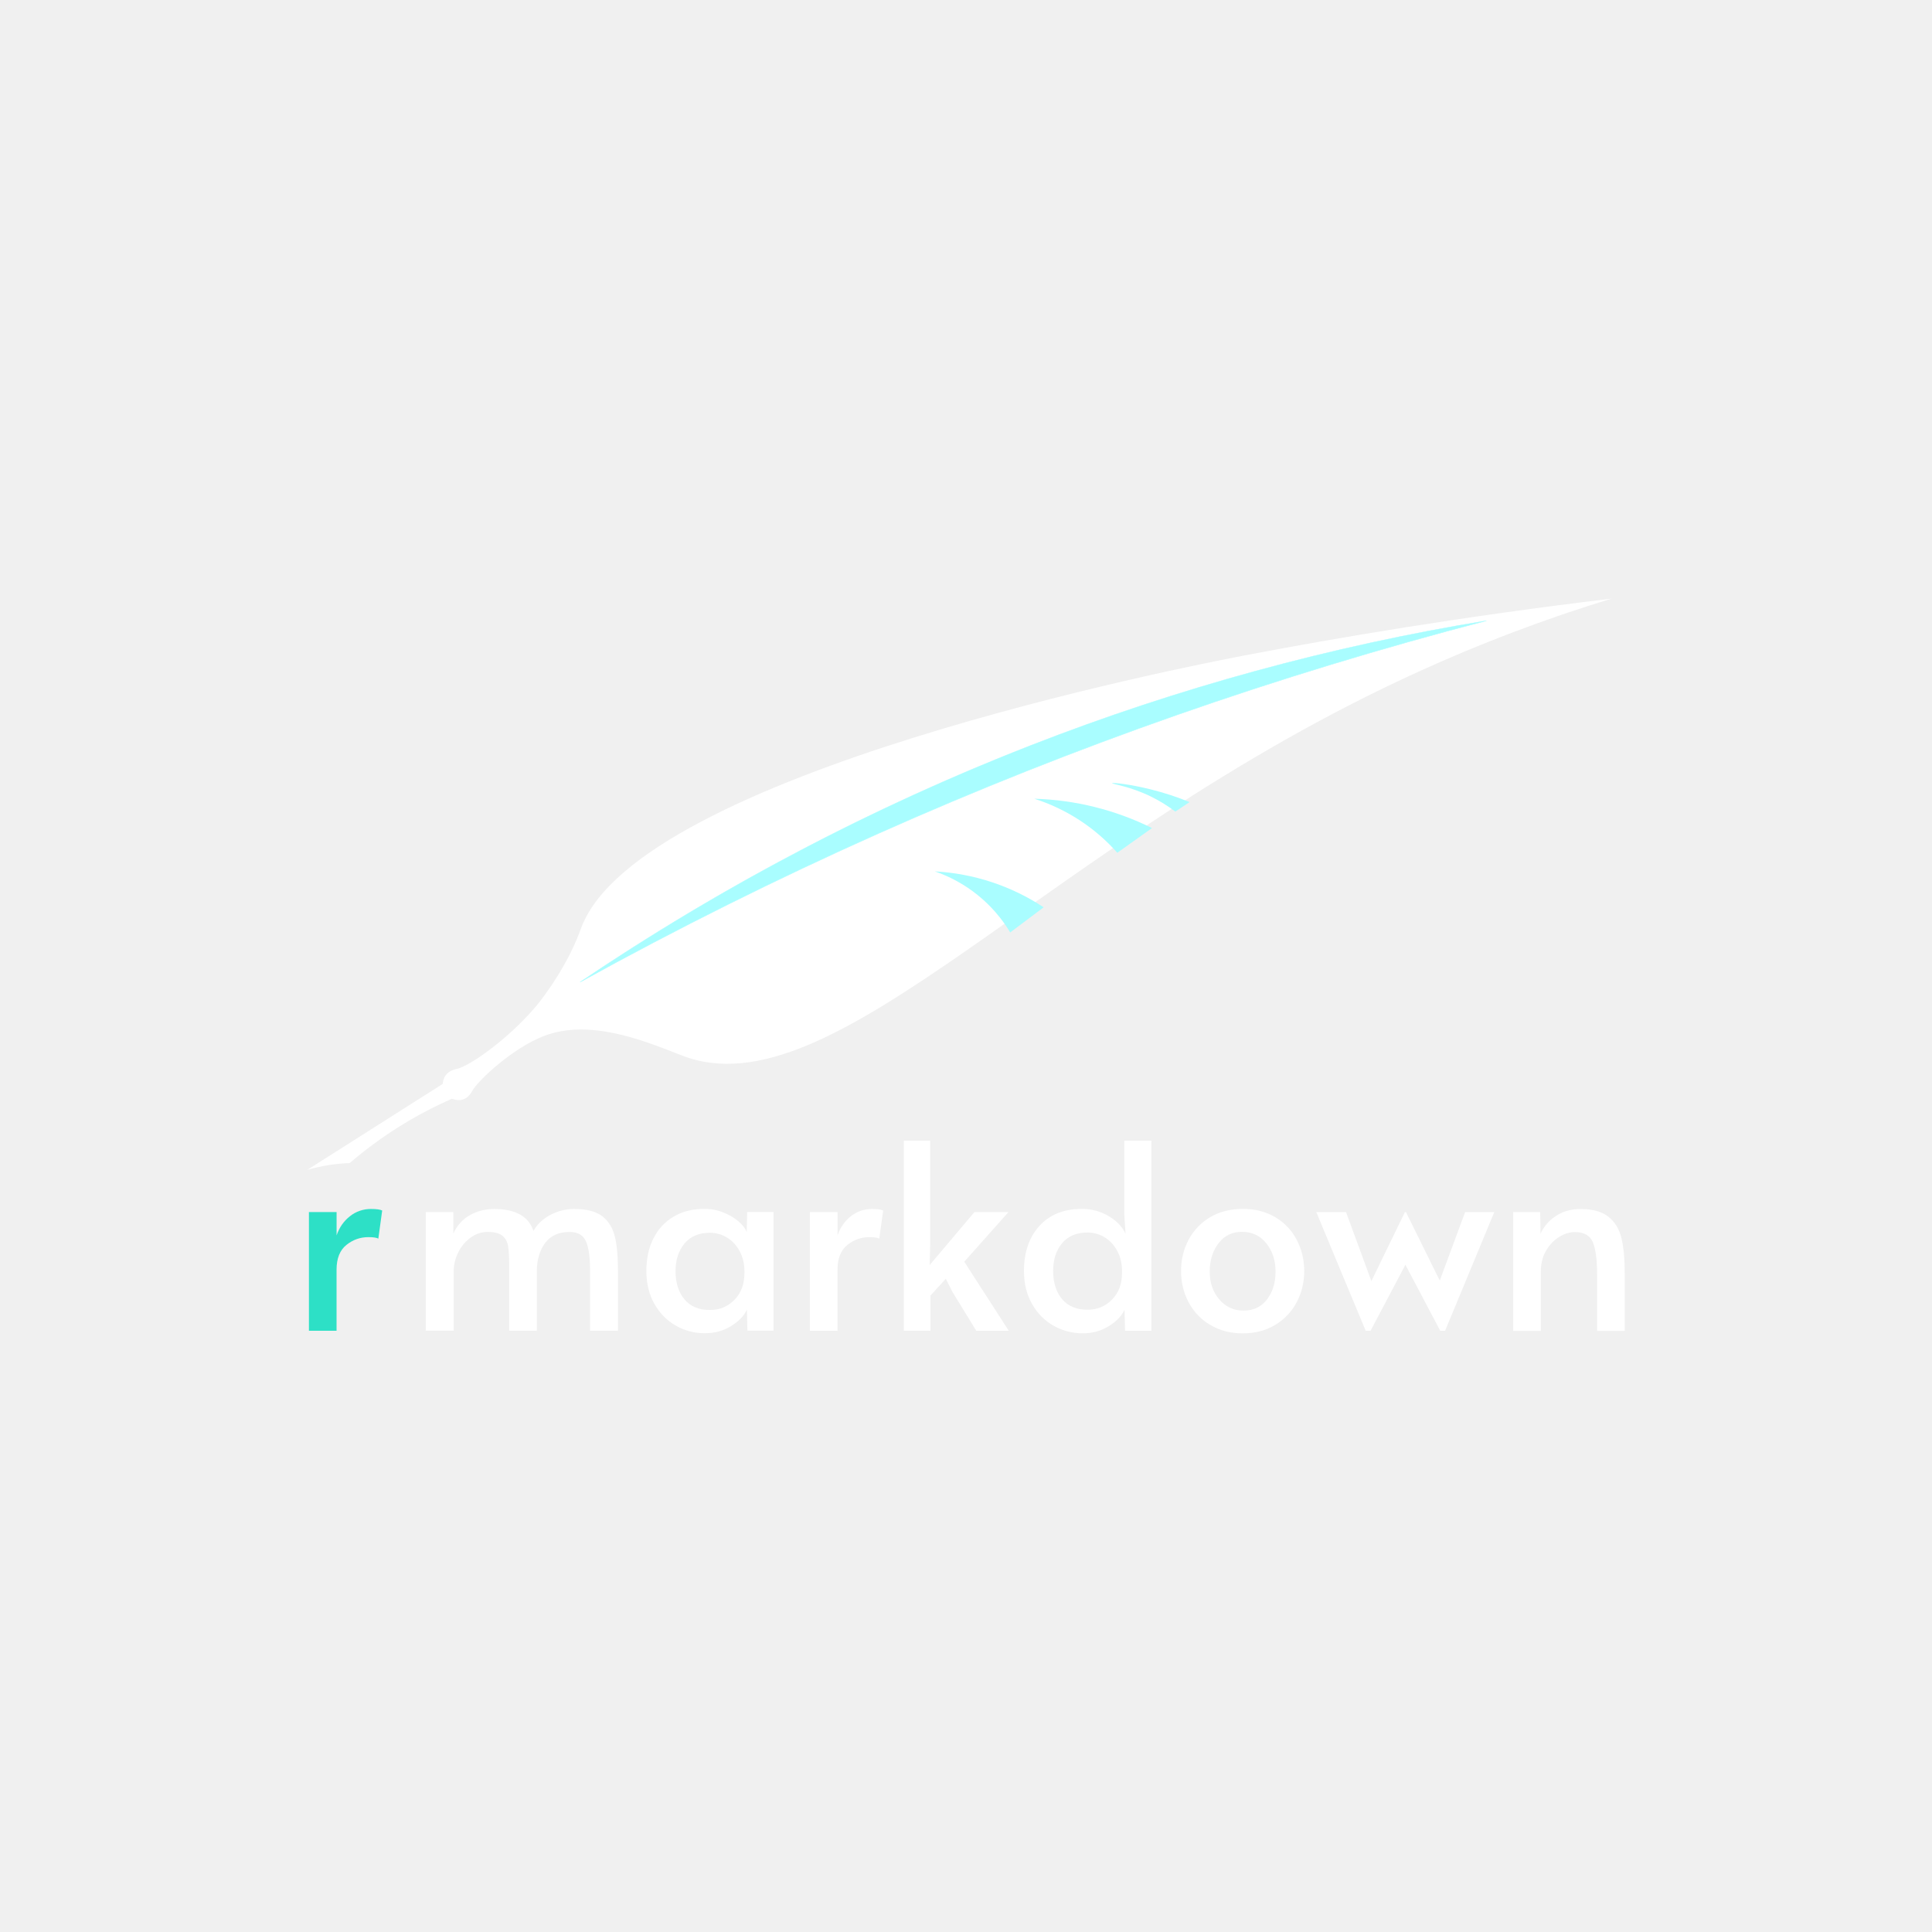
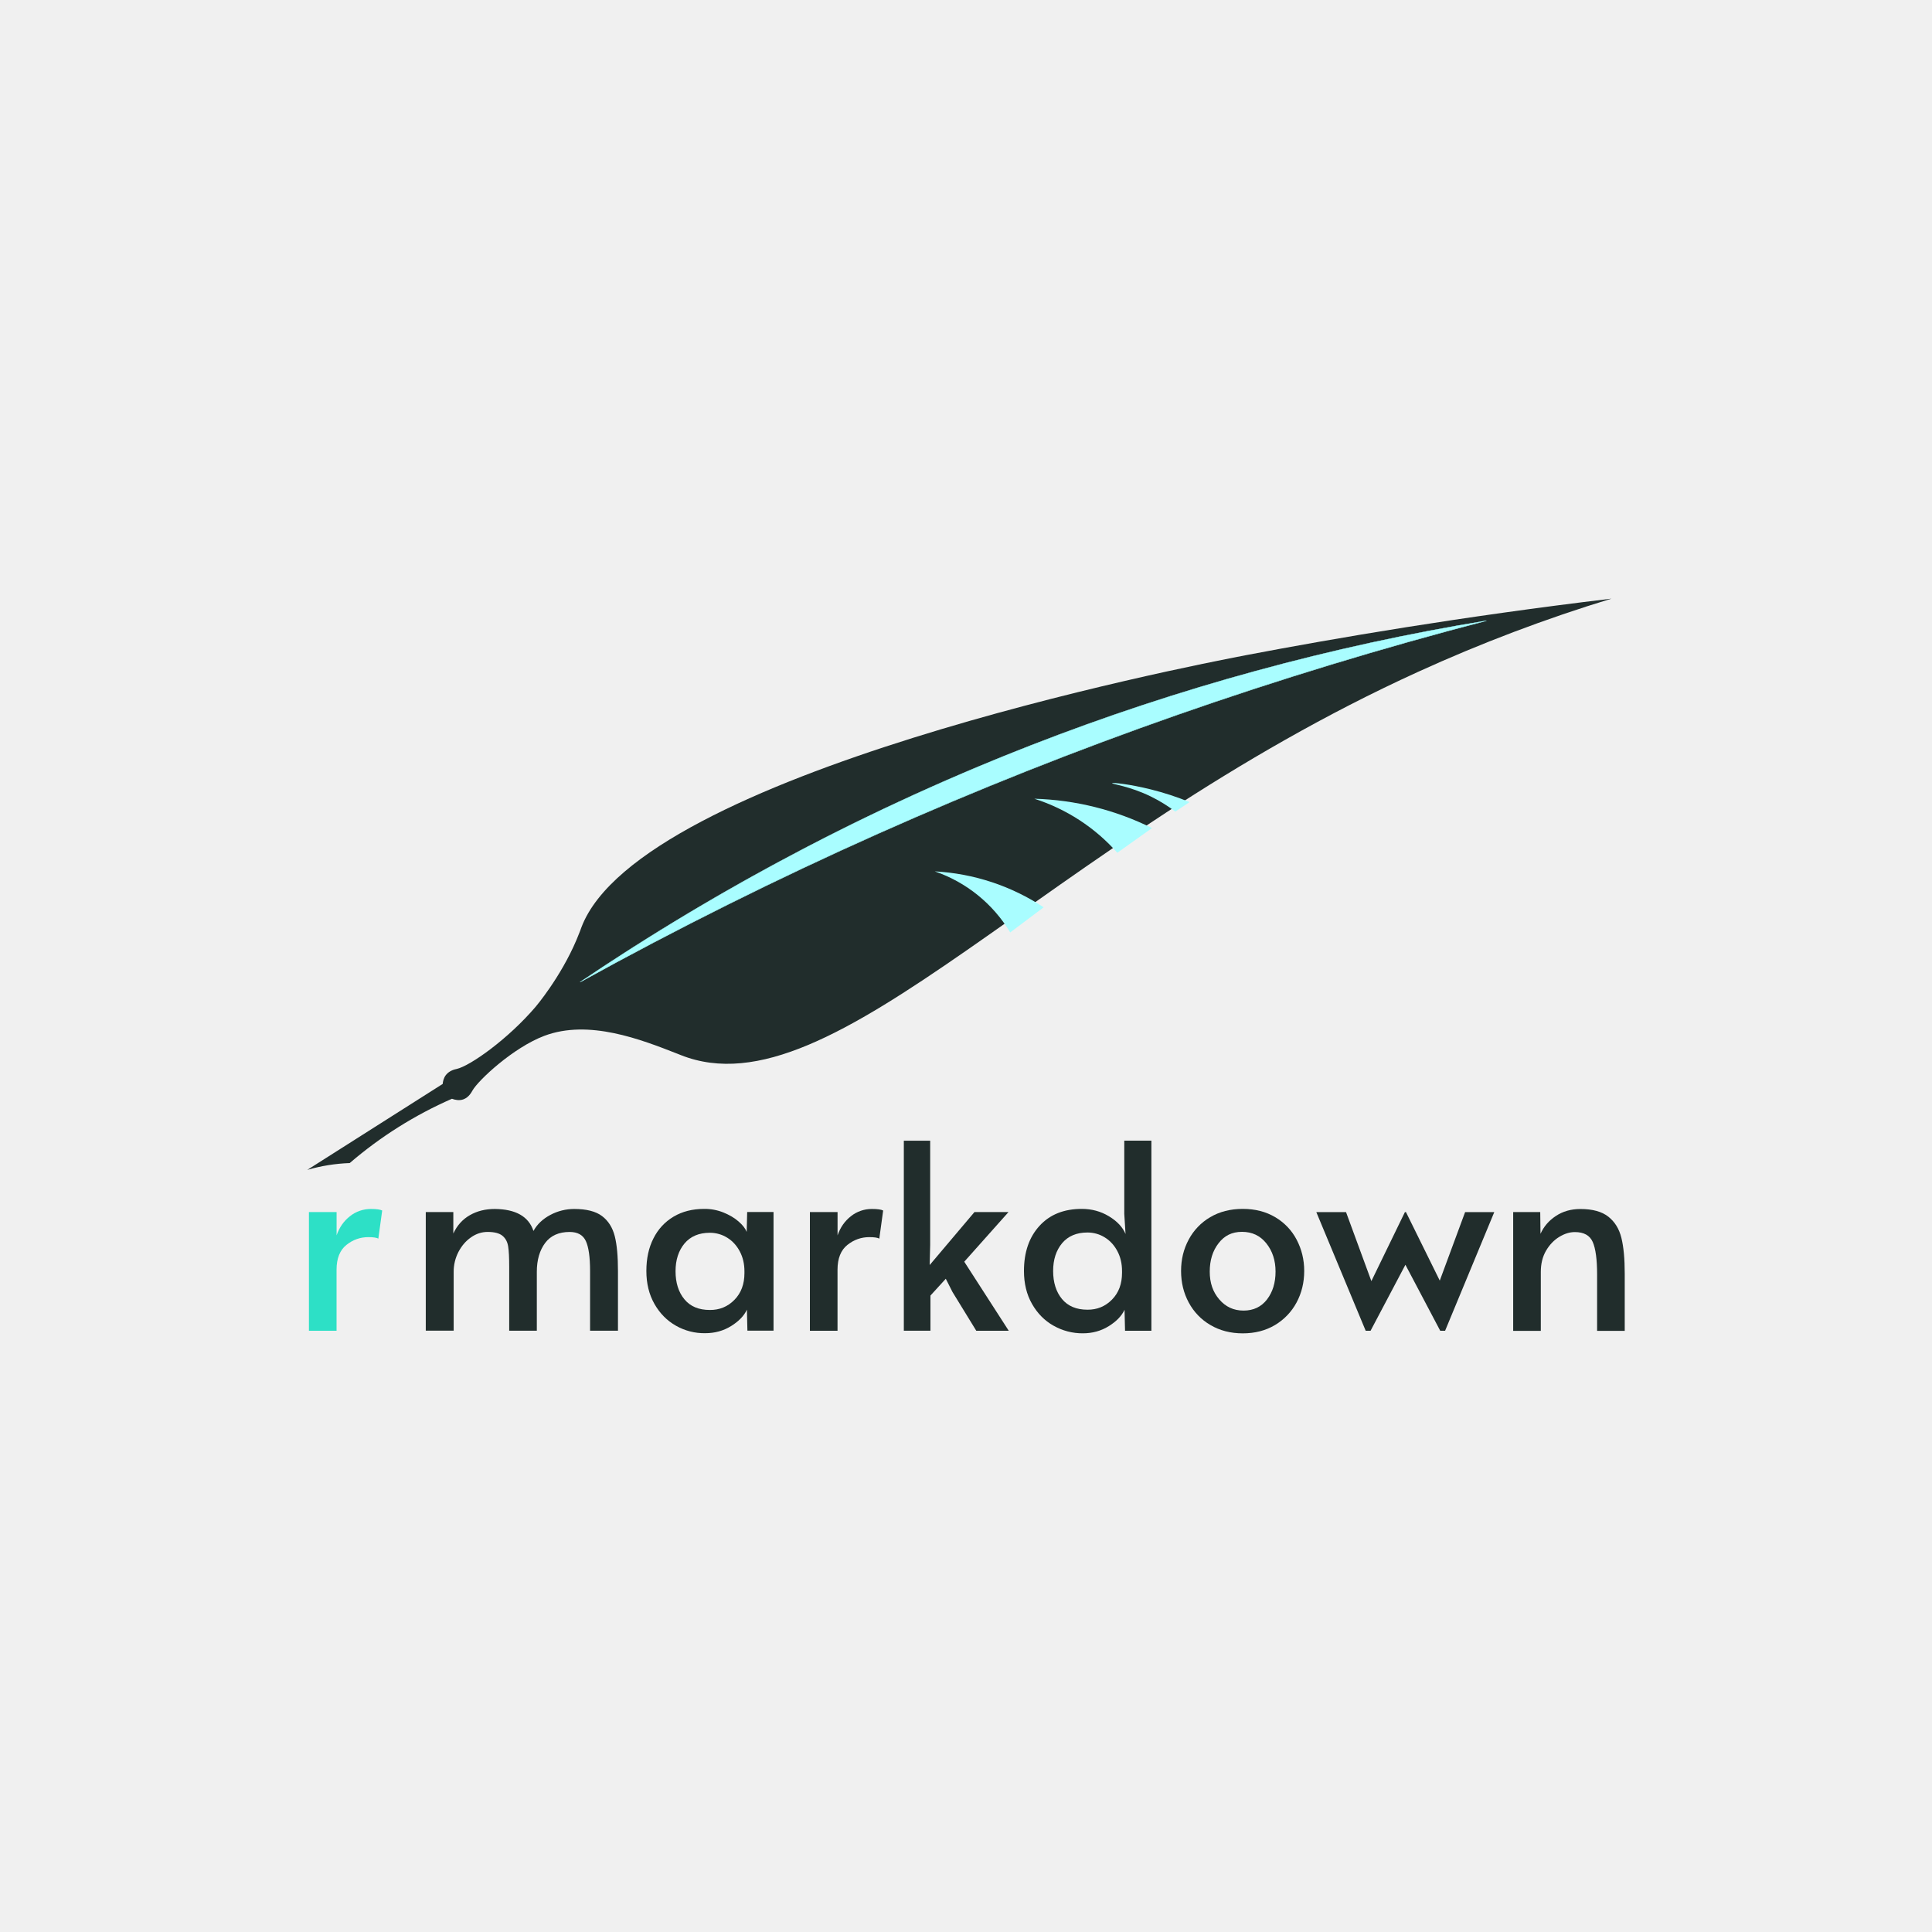
<svg xmlns="http://www.w3.org/2000/svg" id="Layer_1" viewBox="0 0 500 500">
  <defs>
-     <style>.cls-1{fill:#2de0c6;}.cls-1,.cls-2,.cls-3{stroke-width:0px;}.cls-2{fill:#fff;}.cls-3{fill:#a9fdff;}</style>
+     <style>.cls-1{fill:#2de0c6;}.cls-1,.cls-2,.cls-3{stroke-width:0px;}.cls-2{fill:#212d2c;}.cls-3{fill:#a9fdff;}</style>
  </defs>
  <path class="cls-1" d="m79.96,313.68h7.15v6.03c.71-2.06,1.86-3.7,3.45-4.95,1.54-1.23,3.45-1.89,5.43-1.88,1.41,0,2.39.13,2.92.4l-1,7.29c-.4-.27-1.26-.4-2.59-.4-2.07,0-3.97.66-5.66,2.01-1.69,1.34-2.56,3.49-2.56,6.42v15.8h-7.15v-30.72Z" />
  <path class="cls-2" d="m110.17,313.68h7.15v5.56c.96-2.09,2.39-3.68,4.27-4.75,1.88-1.08,4.03-1.61,6.46-1.61,5.43.05,8.76,1.94,10.01,5.69.96-1.74,2.42-3.12,4.37-4.15,1.89-1.01,4.02-1.54,6.16-1.54,3.19,0,5.59.61,7.22,1.84s2.72,2.97,3.29,5.21.83,5.28.83,9.06v15.4h-7.22v-15.45c0-3.62-.37-6.21-1.1-7.77-.73-1.56-2.12-2.34-4.2-2.34-2.79,0-4.9.95-6.32,2.84s-2.16,4.38-2.16,7.45v15.27h-7.15v-16.53c0-2.36-.08-4.13-.27-5.29-.18-1.16-.66-2.07-1.46-2.74s-2.07-1-3.83-1.01c-1.54,0-2.99.46-4.33,1.41-1.34.93-2.42,2.19-3.25,3.78-.81,1.58-1.24,3.34-1.23,5.11v15.25h-7.22v-30.71h0Z" />
  <path class="cls-2" d="m174.93,343.09c-2.32-1.31-4.17-3.19-5.56-5.63s-2.09-5.28-2.09-8.53.61-6.03,1.83-8.43c1.21-2.41,2.95-4.28,5.2-5.63,2.26-1.34,4.9-2.01,7.95-2.01,1.69-.02,3.39.3,4.96.93,1.54.63,2.85,1.39,3.9,2.31,1.06.91,1.76,1.81,2.12,2.71l.13-5.15h6.82v30.71h-6.76l-.13-5.43c-.75,1.61-2.12,3.02-4.1,4.25-1.99,1.23-4.22,1.84-6.69,1.84-2.66.05-5.28-.63-7.59-1.94Zm15.14-6.69c1.73-1.76,2.59-4.07,2.59-6.92v-.46c0-1.93-.4-3.64-1.2-5.15-.8-1.51-1.88-2.71-3.25-3.55-1.34-.85-2.92-1.28-4.5-1.28-2.82,0-5.01.93-6.56,2.77-1.54,1.86-2.32,4.25-2.32,7.19s.76,5.41,2.29,7.25c1.53,1.86,3.72,2.77,6.59,2.77,2.51.02,4.63-.86,6.36-2.62h0Z" />
  <path class="cls-2" d="m209.61,313.68h7.15v6.03c.71-2.06,1.86-3.7,3.45-4.95,1.54-1.23,3.45-1.89,5.43-1.88,1.41,0,2.39.13,2.92.4l-1,7.29c-.4-.27-1.26-.4-2.59-.4-2.07,0-3.97.66-5.66,2.01-1.69,1.34-2.56,3.49-2.56,6.42v15.8h-7.15v-30.72Z" />
  <path class="cls-2" d="m261.08,344.4h-8.42l-6.16-10.04-1.73-3.42-3.97,4.35v9.1h-6.89v-49.18h6.82v26.97l-.13,5.21,11.59-13.71h8.81l-11.45,12.85,11.52,17.88Z" />
  <path class="cls-2" d="m272.65,343.09c-2.32-1.31-4.17-3.19-5.56-5.63-1.39-2.42-2.09-5.28-2.09-8.53,0-4.86,1.34-8.75,4.03-11.69s6.34-4.38,10.94-4.38c2.56,0,4.9.63,7.02,1.91s3.55,2.81,4.3,4.58l-.33-5.21v-18.94h7.02v49.2h-6.82l-.13-5.43c-.75,1.61-2.12,3.02-4.1,4.25-1.99,1.23-4.22,1.84-6.69,1.84-2.66.02-5.28-.66-7.59-1.98Zm15.14-6.76c1.73-1.76,2.59-4.07,2.59-6.92v-.46c0-1.93-.4-3.64-1.2-5.15-.8-1.51-1.88-2.71-3.25-3.55-1.34-.85-2.92-1.28-4.5-1.28-2.82,0-5.01.93-6.56,2.77-1.54,1.86-2.32,4.25-2.32,7.19s.76,5.41,2.29,7.25c1.53,1.84,3.72,2.77,6.59,2.77,2.51.02,4.63-.86,6.36-2.62Z" />
  <path class="cls-2" d="m313.28,342.93c-2.39-1.38-4.33-3.4-5.63-5.83-1.33-2.46-1.99-5.18-1.99-8.17s.65-5.64,1.96-8.1c1.28-2.42,3.22-4.45,5.59-5.83,2.42-1.43,5.23-2.14,8.42-2.14s5.98.71,8.38,2.14c2.36,1.38,4.3,3.4,5.56,5.83,1.29,2.46,1.96,5.15,1.96,8.1s-.66,5.71-1.99,8.17c-1.29,2.42-3.24,4.43-5.59,5.83-2.41,1.43-5.18,2.14-8.32,2.14s-5.91-.71-8.35-2.14Zm14.61-6.62c1.48-1.93,2.22-4.33,2.22-7.22s-.8-5.34-2.39-7.32c-1.59-1.99-3.68-2.97-6.29-2.97s-4.55.98-6.06,2.94c-1.53,1.96-2.29,4.42-2.29,7.35s.81,5.26,2.46,7.19,3.73,2.9,6.29,2.9,4.58-.96,6.06-2.87h0Z" />
  <path class="cls-2" d="m363.71,327.34l-9.01,17.06h-1.26l-12.78-30.71h7.69l6.56,17.86,8.68-17.86h.27l8.75,17.73,6.56-17.73h7.55l-12.73,30.71h-1.26l-9-17.06Z" />
  <path class="cls-2" d="m391.59,313.68h7.02l.07,5.63c.85-1.88,2.16-3.42,3.97-4.61,1.81-1.21,3.93-1.81,6.36-1.81,3.14,0,5.54.66,7.22,1.98s2.81,3.15,3.39,5.51.86,5.44.86,9.23v14.81h-7.15v-14.59c0-3.88-.38-6.69-1.13-8.4-.75-1.71-2.29-2.57-4.63-2.57-1.33,0-2.67.41-4.03,1.24-1.36.83-2.51,2.02-3.42,3.57-.91,1.56-1.36,3.39-1.36,5.49v15.27h-7.15v-30.74Z" />
  <path class="cls-2" d="m90.52,301c-3.72.13-7.42.73-10.99,1.76l35.04-22.24c.05-.61.22-1.51.83-2.31.96-1.23,2.47-1.49,2.77-1.56,3.5-.78,13.36-7.77,20.47-16.12,0,0,6.42-7.54,10.56-17.3.75-1.78,1.23-3.09,1.29-3.29,15.19-39.77,156.26-67.39,172.02-70.39,23.2-4.42,55.47-9.94,94.53-14.62-17.1,5.21-33.83,11.55-50.08,18.96-96.82,44.13-151.06,114.99-190.78,99.16-.15-.07-.43-.18-.83-.33-9.51-3.73-22.97-8.98-34.47-4.65-8.03,3.02-17.11,11.49-18.61,14.17-.18.3-.88,1.74-2.34,2.27-1.06.38-2.16.15-2.97-.15-9.59,4.2-18.51,9.81-26.44,16.63h0Z" />
  <path class="cls-3" d="m150.14,254.16c29.59-20,68.62-42.54,116.77-61.31,38.03-14.82,77.5-25.63,117.78-32.22-54.23,14.11-106.68,32.47-157.37,55.07-26.21,11.69-51.94,24.5-77.18,38.46Z" />
  <path class="cls-3" d="m150.15,254.21l-.05-.08c36.62-24.75,75.9-45.38,116.79-61.31,37.96-14.81,77.58-25.64,117.78-32.22l.02.1c-26.99,7.02-53.89,15.22-80,24.35-26.11,9.13-52.14,19.47-77.36,30.72-26.06,11.62-52.02,24.55-77.17,38.44Zm233.44-93.35c-39.82,6.59-79.07,17.36-116.67,32.03-40.52,15.78-79.49,36.2-115.82,60.67,24.83-13.68,50.46-26.42,76.19-37.89,25.23-11.25,51.26-21.59,77.36-30.72,25.78-9.03,52.32-17.13,78.94-24.08Z" />
  <path class="cls-3" d="m261.44,241.31c-4.45-7.4-11.35-13-19.52-15.8,10.06.55,19.79,3.75,28.18,9.3" />
  <path class="cls-3" d="m289.16,220.7c-5.76-6.52-13.2-11.35-21.48-13.99,10.59.3,20.98,2.89,30.46,7.59" />
  <path class="cls-3" d="m304.17,210.04c-1.98-1.51-4.12-2.82-6.36-3.92-5.46-2.66-10.03-3.19-9.99-3.42.05-.23,4.55.23,10.06,1.61,3.4.85,6.74,1.94,9.99,3.27" />
</svg>
